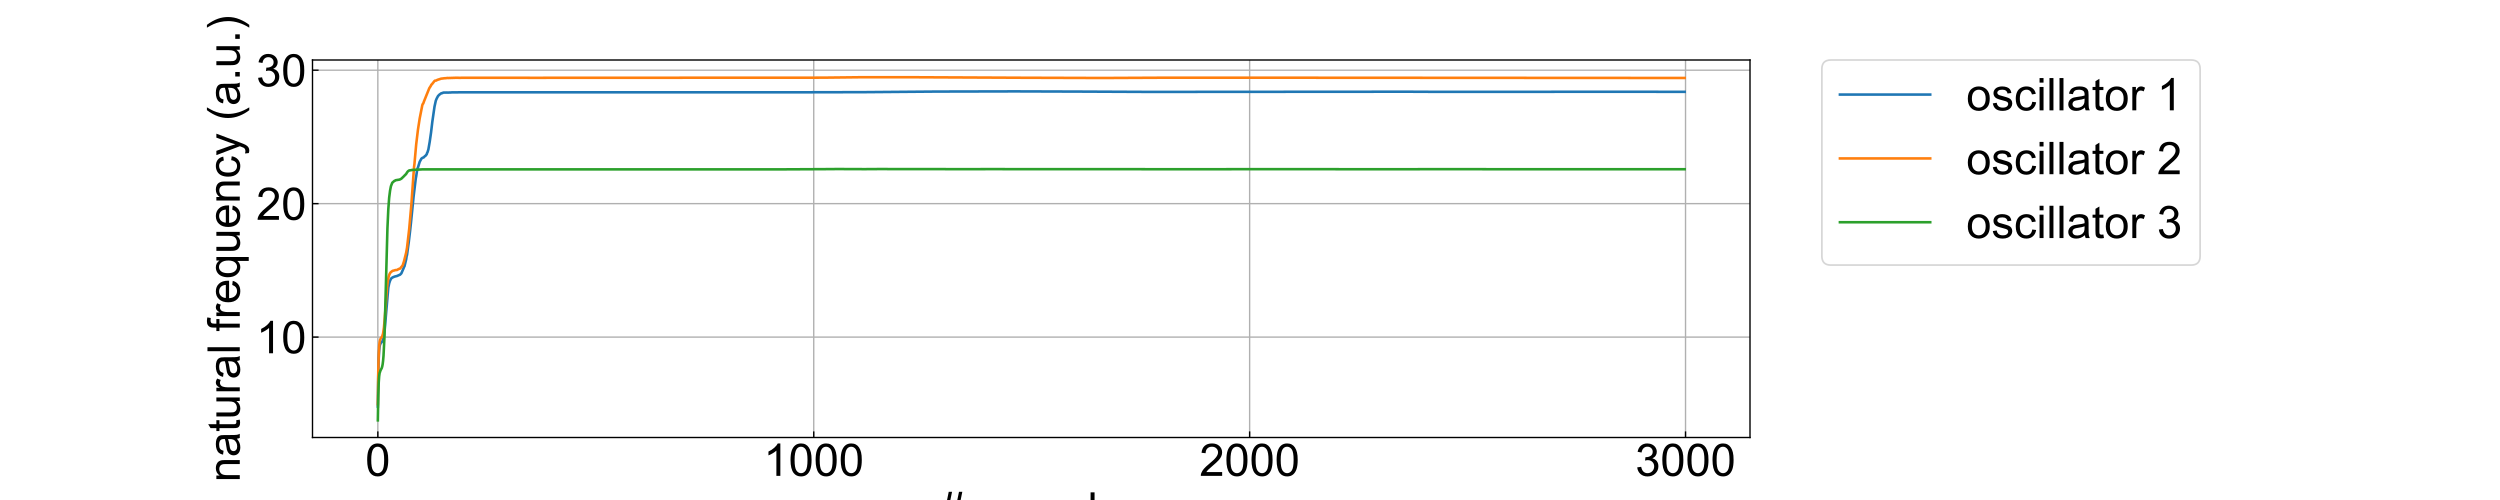
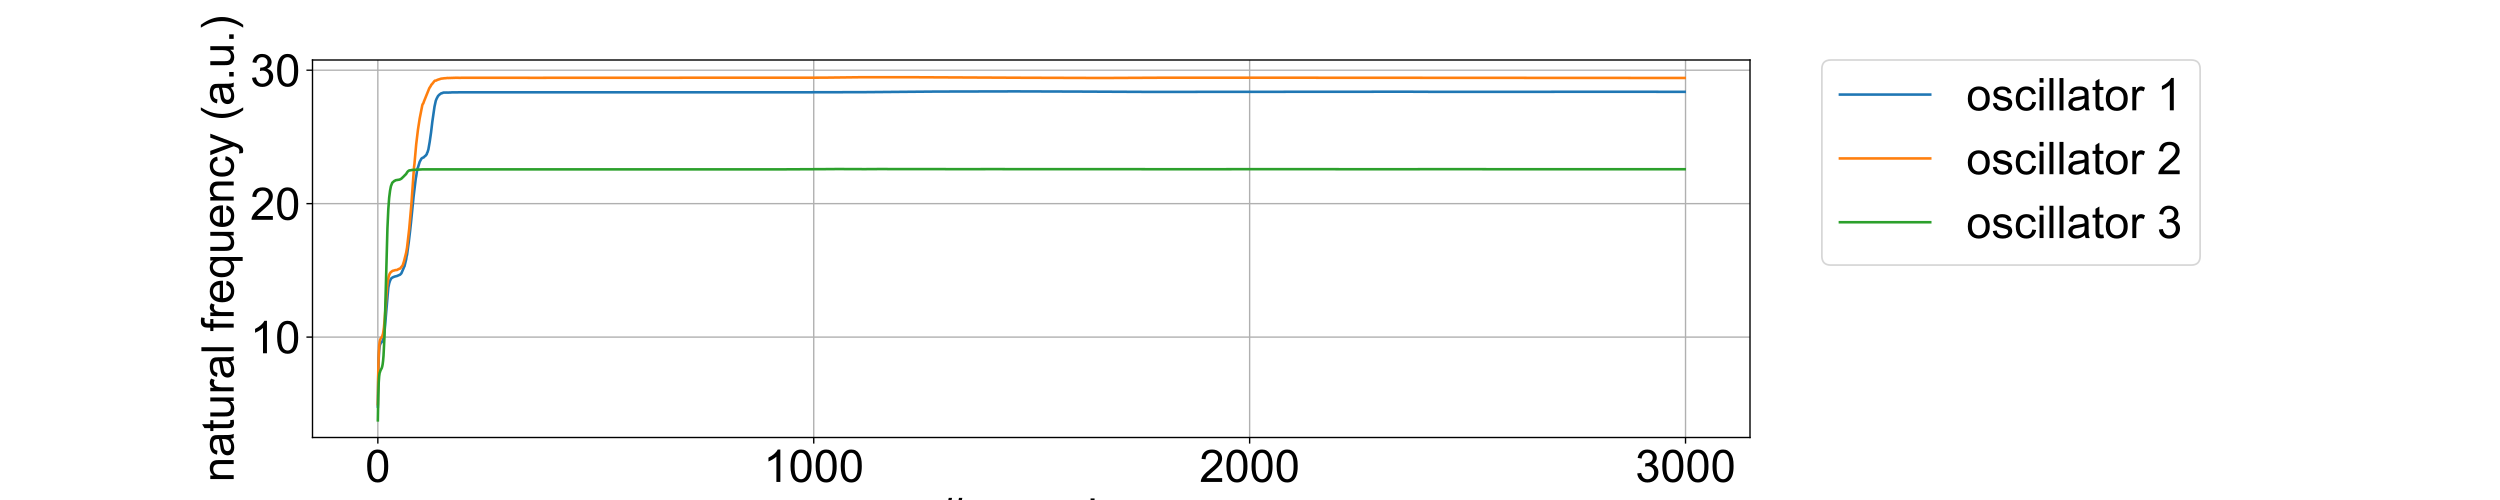
<svg xmlns="http://www.w3.org/2000/svg" xmlns:xlink="http://www.w3.org/1999/xlink" height="288pt" version="1.1" viewBox="0 0 1440 288" width="1440pt">
  <defs>
    <style type="text/css">
*{stroke-linecap:butt;stroke-linejoin:round;}
  </style>
  </defs>
  <g id="figure_1">
    <g id="patch_1">
      <path d="M 0 288  L 1440 288  L 1440 0  L 0 0  z " style="fill:#ffffff;" />
    </g>
    <g id="axes_1">
      <g id="patch_2">
        <path d="M 180 252  L 1008 252  L 1008 34.56  L 180 34.56  z " style="fill:#ffffff;" />
      </g>
      <g id="matplotlib.axis_1">
        <g id="xtick_1">
          <g id="line2d_1">
-             <path clip-path="url(#p6633129849)" d="M 217.636 252  L 217.636 34.56  " style="fill:none;stroke:#b0b0b0;stroke-linecap:square;stroke-width:0.8;" />
+             <path clip-path="url(#p2da0d8bddd)" d="M 217.636 252  L 217.636 34.56  " style="fill:none;stroke:#b0b0b0;stroke-linecap:square;stroke-width:0.8;" />
          </g>
          <g id="line2d_2">
            <defs>
-               <path d="M 0 0  L 0 -3.5  " id="mddd0a415f1" style="stroke:#000000;stroke-width:0.8;" />
-             </defs>
-             <g>
-               <use style="stroke:#000000;stroke-width:0.8;" x="217.636" xlink:href="#mddd0a415f1" y="252" />
+               <path d="M 0 0  L 0 3.5  " id="m3806f92fd0" style="stroke:#000000;stroke-width:0.8;" />
+             </defs>
+             <g>
+               <use style="stroke:#000000;stroke-width:0.8;" x="217.636" xlink:href="#m3806f92fd0" y="252" />
            </g>
          </g>
          <g id="text_1">
            <defs>
              <path d="M 4.156 35.297  Q 4.156 48 6.766 55.734  Q 9.375 63.484 14.516 67.672  Q 19.672 71.875 27.484 71.875  Q 33.25 71.875 37.594 69.547  Q 41.938 67.234 44.766 62.859  Q 47.609 58.5 49.219 52.219  Q 50.828 45.953 50.828 35.297  Q 50.828 22.703 48.234 14.969  Q 45.656 7.234 40.5 3  Q 35.359 -1.219 27.484 -1.219  Q 17.141 -1.219 11.234 6.203  Q 4.156 15.141 4.156 35.297  z M 13.188 35.297  Q 13.188 17.672 17.312 11.828  Q 21.438 6 27.484 6  Q 33.547 6 37.672 11.859  Q 41.797 17.719 41.797 35.297  Q 41.797 52.984 37.672 58.781  Q 33.547 64.594 27.391 64.594  Q 21.344 64.594 17.719 59.469  Q 13.188 52.938 13.188 35.297  z " id="ArialMT-48" />
            </defs>
-             <g transform="translate(210.4071 274.1103)scale(0.26 -0.26)">
+             <g transform="translate(210.4071 277.6103)scale(0.26 -0.26)">
              <use xlink:href="#ArialMT-48" />
            </g>
          </g>
        </g>
        <g id="xtick_2">
          <g id="line2d_3">
-             <path clip-path="url(#p6633129849)" d="M 468.713 252  L 468.713 34.56  " style="fill:none;stroke:#b0b0b0;stroke-linecap:square;stroke-width:0.8;" />
+             <path clip-path="url(#p2da0d8bddd)" d="M 468.713 252  L 468.713 34.56  " style="fill:none;stroke:#b0b0b0;stroke-linecap:square;stroke-width:0.8;" />
          </g>
          <g id="line2d_4">
            <g>
-               <use style="stroke:#000000;stroke-width:0.8;" x="468.713" xlink:href="#mddd0a415f1" y="252" />
+               <use style="stroke:#000000;stroke-width:0.8;" x="468.713" xlink:href="#m3806f92fd0" y="252" />
            </g>
          </g>
          <g id="text_2">
            <defs>
              <path d="M 37.25 0  L 28.469 0  L 28.469 56  Q 25.297 52.984 20.141 49.953  Q 14.984 46.922 10.891 45.406  L 10.891 53.906  Q 18.266 57.375 23.781 62.297  Q 29.297 67.234 31.594 71.875  L 37.25 71.875  z " id="ArialMT-49" />
            </defs>
-             <g transform="translate(439.796 274.1103)scale(0.26 -0.26)">
+             <g transform="translate(439.796 277.6103)scale(0.26 -0.26)">
              <use xlink:href="#ArialMT-49" />
              <use x="55.615" xlink:href="#ArialMT-48" />
              <use x="111.23" xlink:href="#ArialMT-48" />
              <use x="166.846" xlink:href="#ArialMT-48" />
            </g>
          </g>
        </g>
        <g id="xtick_3">
          <g id="line2d_5">
-             <path clip-path="url(#p6633129849)" d="M 719.789 252  L 719.789 34.56  " style="fill:none;stroke:#b0b0b0;stroke-linecap:square;stroke-width:0.8;" />
+             <path clip-path="url(#p2da0d8bddd)" d="M 719.789 252  L 719.789 34.56  " style="fill:none;stroke:#b0b0b0;stroke-linecap:square;stroke-width:0.8;" />
          </g>
          <g id="line2d_6">
            <g>
-               <use style="stroke:#000000;stroke-width:0.8;" x="719.789" xlink:href="#mddd0a415f1" y="252" />
+               <use style="stroke:#000000;stroke-width:0.8;" x="719.789" xlink:href="#m3806f92fd0" y="252" />
            </g>
          </g>
          <g id="text_3">
            <defs>
              <path d="M 50.344 8.453  L 50.344 0  L 3.031 0  Q 2.938 3.172 4.047 6.109  Q 5.859 10.938 9.828 15.625  Q 13.812 20.312 21.344 26.469  Q 33.016 36.031 37.109 41.625  Q 41.219 47.219 41.219 52.203  Q 41.219 57.422 37.469 61  Q 33.734 64.594 27.734 64.594  Q 21.391 64.594 17.578 60.781  Q 13.766 56.984 13.719 50.25  L 4.688 51.172  Q 5.609 61.281 11.656 66.578  Q 17.719 71.875 27.938 71.875  Q 38.234 71.875 44.234 66.156  Q 50.25 60.453 50.25 52  Q 50.25 47.703 48.484 43.547  Q 46.734 39.406 42.656 34.812  Q 38.578 30.219 29.109 22.219  Q 21.188 15.578 18.938 13.203  Q 16.703 10.844 15.234 8.453  z " id="ArialMT-50" />
            </defs>
-             <g transform="translate(690.8724 274.1103)scale(0.26 -0.26)">
+             <g transform="translate(690.8724 277.6103)scale(0.26 -0.26)">
              <use xlink:href="#ArialMT-50" />
              <use x="55.615" xlink:href="#ArialMT-48" />
              <use x="111.23" xlink:href="#ArialMT-48" />
              <use x="166.846" xlink:href="#ArialMT-48" />
            </g>
          </g>
        </g>
        <g id="xtick_4">
          <g id="line2d_7">
-             <path clip-path="url(#p6633129849)" d="M 970.866 252  L 970.866 34.56  " style="fill:none;stroke:#b0b0b0;stroke-linecap:square;stroke-width:0.8;" />
+             <path clip-path="url(#p2da0d8bddd)" d="M 970.866 252  L 970.866 34.56  " style="fill:none;stroke:#b0b0b0;stroke-linecap:square;stroke-width:0.8;" />
          </g>
          <g id="line2d_8">
            <g>
-               <use style="stroke:#000000;stroke-width:0.8;" x="970.866" xlink:href="#mddd0a415f1" y="252" />
+               <use style="stroke:#000000;stroke-width:0.8;" x="970.866" xlink:href="#m3806f92fd0" y="252" />
            </g>
          </g>
          <g id="text_4">
            <defs>
              <path d="M 4.203 18.891  L 12.984 20.062  Q 14.5 12.594 18.141 9.297  Q 21.781 6 27 6  Q 33.203 6 37.469 10.297  Q 41.75 14.594 41.75 20.953  Q 41.75 27 37.797 30.922  Q 33.844 34.859 27.734 34.859  Q 25.25 34.859 21.531 33.891  L 22.516 41.609  Q 23.391 41.5 23.922 41.5  Q 29.547 41.5 34.031 44.422  Q 38.531 47.359 38.531 53.469  Q 38.531 58.297 35.25 61.469  Q 31.984 64.656 26.812 64.656  Q 21.688 64.656 18.266 61.422  Q 14.844 58.203 13.875 51.766  L 5.078 53.328  Q 6.688 62.156 12.391 67.016  Q 18.109 71.875 26.609 71.875  Q 32.469 71.875 37.391 69.359  Q 42.328 66.844 44.938 62.5  Q 47.562 58.156 47.562 53.266  Q 47.562 48.641 45.062 44.828  Q 42.578 41.016 37.703 38.766  Q 44.047 37.312 47.562 32.688  Q 51.078 28.078 51.078 21.141  Q 51.078 11.766 44.234 5.25  Q 37.406 -1.266 26.953 -1.266  Q 17.531 -1.266 11.297 4.344  Q 5.078 9.969 4.203 18.891  z " id="ArialMT-51" />
            </defs>
-             <g transform="translate(941.9489 274.1103)scale(0.26 -0.26)">
+             <g transform="translate(941.9489 277.6103)scale(0.26 -0.26)">
              <use xlink:href="#ArialMT-51" />
              <use x="55.615" xlink:href="#ArialMT-48" />
              <use x="111.23" xlink:href="#ArialMT-48" />
              <use x="166.846" xlink:href="#ArialMT-48" />
            </g>
          </g>
        </g>
        <g id="text_5">
          <defs>
            <path d="M 5.031 -1.219  L 9.281 19.578  L 1.031 19.578  L 1.031 26.859  L 10.75 26.859  L 14.359 44.578  L 1.031 44.578  L 1.031 51.859  L 15.828 51.859  L 20.062 72.797  L 27.391 72.797  L 23.141 51.859  L 38.531 51.859  L 42.781 72.797  L 50.141 72.797  L 45.906 51.859  L 54.344 51.859  L 54.344 44.578  L 44.438 44.578  L 40.766 26.859  L 54.344 26.859  L 54.344 19.578  L 39.312 19.578  L 35.062 -1.219  L 27.734 -1.219  L 31.938 19.578  L 16.609 19.578  L 12.359 -1.219  z M 18.062 26.859  L 33.406 26.859  L 37.062 44.578  L 21.688 44.578  z " id="ArialMT-35" />
            <path id="ArialMT-32" />
            <path d="M 3.078 15.484  L 11.766 16.844  Q 12.5 11.625 15.844 8.844  Q 19.188 6.062 25.203 6.062  Q 31.25 6.062 34.172 8.516  Q 37.109 10.984 37.109 14.312  Q 37.109 17.281 34.516 19  Q 32.719 20.172 25.531 21.969  Q 15.875 24.422 12.141 26.203  Q 8.406 27.984 6.469 31.125  Q 4.547 34.281 4.547 38.094  Q 4.547 41.547 6.125 44.5  Q 7.719 47.469 10.453 49.422  Q 12.5 50.922 16.031 51.969  Q 19.578 53.031 23.641 53.031  Q 29.734 53.031 34.344 51.266  Q 38.969 49.516 41.156 46.5  Q 43.359 43.5 44.188 38.484  L 35.594 37.312  Q 35.016 41.312 32.203 43.547  Q 29.391 45.797 24.266 45.797  Q 18.219 45.797 15.625 43.797  Q 13.031 41.797 13.031 39.109  Q 13.031 37.406 14.109 36.031  Q 15.188 34.625 17.484 33.688  Q 18.797 33.203 25.25 31.453  Q 34.578 28.953 38.25 27.359  Q 41.938 25.781 44.031 22.75  Q 46.141 19.734 46.141 15.234  Q 46.141 10.844 43.578 6.953  Q 41.016 3.078 36.172 0.953  Q 31.344 -1.172 25.25 -1.172  Q 15.141 -1.172 9.844 3.031  Q 4.547 7.234 3.078 15.484  z " id="ArialMT-115" />
            <path d="M 40.438 6.391  Q 35.547 2.25 31.031 0.531  Q 26.516 -1.172 21.344 -1.172  Q 12.797 -1.172 8.203 3  Q 3.609 7.172 3.609 13.672  Q 3.609 17.484 5.344 20.625  Q 7.078 23.781 9.891 25.688  Q 12.703 27.594 16.219 28.562  Q 18.797 29.25 24.031 29.891  Q 34.672 31.156 39.703 32.906  Q 39.75 34.719 39.75 35.203  Q 39.75 40.578 37.25 42.781  Q 33.891 45.75 27.25 45.75  Q 21.047 45.75 18.094 43.578  Q 15.141 41.406 13.719 35.891  L 5.125 37.062  Q 6.297 42.578 8.984 45.969  Q 11.672 49.359 16.75 51.188  Q 21.828 53.031 28.516 53.031  Q 35.156 53.031 39.297 51.469  Q 43.453 49.906 45.406 47.531  Q 47.359 45.172 48.141 41.547  Q 48.578 39.312 48.578 33.453  L 48.578 21.734  Q 48.578 9.469 49.141 6.219  Q 49.703 2.984 51.375 0  L 42.188 0  Q 40.828 2.734 40.438 6.391  z M 39.703 26.031  Q 34.906 24.078 25.344 22.703  Q 19.922 21.922 17.672 20.938  Q 15.438 19.969 14.203 18.094  Q 12.984 16.219 12.984 13.922  Q 12.984 10.406 15.641 8.062  Q 18.312 5.719 23.438 5.719  Q 28.516 5.719 32.469 7.938  Q 36.422 10.156 38.281 14.016  Q 39.703 17 39.703 22.797  z " id="ArialMT-97" />
            <path d="M 6.594 0  L 6.594 51.859  L 14.453 51.859  L 14.453 44.578  Q 16.891 48.391 20.938 50.703  Q 25 53.031 30.172 53.031  Q 35.938 53.031 39.625 50.641  Q 43.312 48.25 44.828 43.953  Q 50.984 53.031 60.844 53.031  Q 68.562 53.031 72.703 48.75  Q 76.859 44.484 76.859 35.594  L 76.859 0  L 68.109 0  L 68.109 32.672  Q 68.109 37.938 67.25 40.25  Q 66.406 42.578 64.156 43.984  Q 61.922 45.406 58.891 45.406  Q 53.422 45.406 49.797 41.766  Q 46.188 38.141 46.188 30.125  L 46.188 0  L 37.406 0  L 37.406 33.688  Q 37.406 39.547 35.25 42.469  Q 33.109 45.406 28.219 45.406  Q 24.516 45.406 21.359 43.453  Q 18.219 41.5 16.797 37.734  Q 15.375 33.984 15.375 26.906  L 15.375 0  z " id="ArialMT-109" />
            <path d="M 6.594 -19.875  L 6.594 51.859  L 14.594 51.859  L 14.594 45.125  Q 17.438 49.078 21 51.047  Q 24.562 53.031 29.641 53.031  Q 36.281 53.031 41.359 49.609  Q 46.438 46.188 49.016 39.953  Q 51.609 33.734 51.609 26.312  Q 51.609 18.359 48.75 11.984  Q 45.906 5.609 40.453 2.219  Q 35.016 -1.172 29 -1.172  Q 24.609 -1.172 21.109 0.688  Q 17.625 2.547 15.375 5.375  L 15.375 -19.875  z M 14.547 25.641  Q 14.547 15.625 18.594 10.844  Q 22.656 6.062 28.422 6.062  Q 34.281 6.062 38.453 11.016  Q 42.625 15.969 42.625 26.375  Q 42.625 36.281 38.547 41.203  Q 34.469 46.141 28.812 46.141  Q 23.188 46.141 18.859 40.891  Q 14.547 35.641 14.547 25.641  z " id="ArialMT-112" />
            <path d="M 6.391 0  L 6.391 71.578  L 15.188 71.578  L 15.188 0  z " id="ArialMT-108" />
            <path d="M 42.094 16.703  L 51.172 15.578  Q 49.031 7.625 43.219 3.219  Q 37.406 -1.172 28.375 -1.172  Q 17 -1.172 10.328 5.828  Q 3.656 12.844 3.656 25.484  Q 3.656 38.578 10.391 45.797  Q 17.141 53.031 27.875 53.031  Q 38.281 53.031 44.875 45.953  Q 51.469 38.875 51.469 26.031  Q 51.469 25.25 51.422 23.688  L 12.75 23.688  Q 13.234 15.141 17.578 10.594  Q 21.922 6.062 28.422 6.062  Q 33.25 6.062 36.672 8.594  Q 40.094 11.141 42.094 16.703  z M 13.234 30.906  L 42.188 30.906  Q 41.609 37.453 38.875 40.719  Q 34.672 45.797 27.984 45.797  Q 21.922 45.797 17.797 41.75  Q 13.672 37.703 13.234 30.906  z " id="ArialMT-101" />
          </defs>
-           <g transform="translate(541.2545 302.205)scale(0.26 -0.26)">
+           <g transform="translate(541.2545 305.705)scale(0.26 -0.26)">
            <use xlink:href="#ArialMT-35" />
            <use x="55.615" xlink:href="#ArialMT-32" />
            <use x="83.398" xlink:href="#ArialMT-115" />
            <use x="133.398" xlink:href="#ArialMT-97" />
            <use x="189.014" xlink:href="#ArialMT-109" />
            <use x="272.314" xlink:href="#ArialMT-112" />
            <use x="327.93" xlink:href="#ArialMT-108" />
            <use x="350.146" xlink:href="#ArialMT-101" />
          </g>
        </g>
      </g>
      <g id="matplotlib.axis_2">
        <g id="ytick_1">
          <g id="line2d_9">
-             <path clip-path="url(#p6633129849)" d="M 180 194.161  L 1008 194.161  " style="fill:none;stroke:#b0b0b0;stroke-linecap:square;stroke-width:0.8;" />
+             <path clip-path="url(#p2da0d8bddd)" d="M 180 194.161  L 1008 194.161  " style="fill:none;stroke:#b0b0b0;stroke-linecap:square;stroke-width:0.8;" />
          </g>
          <g id="line2d_10">
            <defs>
-               <path d="M 0 0  L 3.5 0  " id="mfadb429ddb" style="stroke:#000000;stroke-width:0.8;" />
-             </defs>
-             <g>
-               <use style="stroke:#000000;stroke-width:0.8;" x="180" xlink:href="#mfadb429ddb" y="194.161" />
+               <path d="M 0 0  L -3.5 0  " id="mf15d8028a8" style="stroke:#000000;stroke-width:0.8;" />
+             </defs>
+             <g>
+               <use style="stroke:#000000;stroke-width:0.8;" x="180" xlink:href="#mf15d8028a8" y="194.161" />
            </g>
          </g>
          <g id="text_6">
-             <g transform="translate(147.5831 203.4657)scale(0.26 -0.26)">
+             <g transform="translate(144.0831 203.4657)scale(0.26 -0.26)">
              <use xlink:href="#ArialMT-49" />
              <use x="55.615" xlink:href="#ArialMT-48" />
            </g>
          </g>
        </g>
        <g id="ytick_2">
          <g id="line2d_11">
-             <path clip-path="url(#p6633129849)" d="M 180 117.297  L 1008 117.297  " style="fill:none;stroke:#b0b0b0;stroke-linecap:square;stroke-width:0.8;" />
+             <path clip-path="url(#p2da0d8bddd)" d="M 180 117.297  L 1008 117.297  " style="fill:none;stroke:#b0b0b0;stroke-linecap:square;stroke-width:0.8;" />
          </g>
          <g id="line2d_12">
            <g>
-               <use style="stroke:#000000;stroke-width:0.8;" x="180" xlink:href="#mfadb429ddb" y="117.297" />
+               <use style="stroke:#000000;stroke-width:0.8;" x="180" xlink:href="#mf15d8028a8" y="117.297" />
            </g>
          </g>
          <g id="text_7">
-             <g transform="translate(147.5831 126.6023)scale(0.26 -0.26)">
+             <g transform="translate(144.0831 126.6023)scale(0.26 -0.26)">
              <use xlink:href="#ArialMT-50" />
              <use x="55.615" xlink:href="#ArialMT-48" />
            </g>
          </g>
        </g>
        <g id="ytick_3">
          <g id="line2d_13">
-             <path clip-path="url(#p6633129849)" d="M 180 40.434  L 1008 40.434  " style="fill:none;stroke:#b0b0b0;stroke-linecap:square;stroke-width:0.8;" />
+             <path clip-path="url(#p2da0d8bddd)" d="M 180 40.434  L 1008 40.434  " style="fill:none;stroke:#b0b0b0;stroke-linecap:square;stroke-width:0.8;" />
          </g>
          <g id="line2d_14">
            <g>
-               <use style="stroke:#000000;stroke-width:0.8;" x="180" xlink:href="#mfadb429ddb" y="40.434" />
+               <use style="stroke:#000000;stroke-width:0.8;" x="180" xlink:href="#mf15d8028a8" y="40.434" />
            </g>
          </g>
          <g id="text_8">
-             <g transform="translate(147.5831 49.739)scale(0.26 -0.26)">
+             <g transform="translate(144.0831 49.739)scale(0.26 -0.26)">
              <use xlink:href="#ArialMT-51" />
              <use x="55.615" xlink:href="#ArialMT-48" />
            </g>
          </g>
        </g>
        <g id="text_9">
          <defs>
            <path d="M 6.594 0  L 6.594 51.859  L 14.5 51.859  L 14.5 44.484  Q 20.219 53.031 31 53.031  Q 35.688 53.031 39.625 51.344  Q 43.562 49.656 45.516 46.922  Q 47.469 44.188 48.25 40.438  Q 48.734 37.984 48.734 31.891  L 48.734 0  L 39.938 0  L 39.938 31.547  Q 39.938 36.922 38.906 39.578  Q 37.891 42.234 35.281 43.812  Q 32.672 45.406 29.156 45.406  Q 23.531 45.406 19.453 41.844  Q 15.375 38.281 15.375 28.328  L 15.375 0  z " id="ArialMT-110" />
            <path d="M 25.781 7.859  L 27.047 0.094  Q 23.344 -0.688 20.406 -0.688  Q 15.625 -0.688 12.984 0.828  Q 10.359 2.344 9.281 4.812  Q 8.203 7.281 8.203 15.188  L 8.203 45.016  L 1.766 45.016  L 1.766 51.859  L 8.203 51.859  L 8.203 64.703  L 16.938 69.969  L 16.938 51.859  L 25.781 51.859  L 25.781 45.016  L 16.938 45.016  L 16.938 14.703  Q 16.938 10.938 17.406 9.859  Q 17.875 8.797 18.922 8.156  Q 19.969 7.516 21.922 7.516  Q 23.391 7.516 25.781 7.859  z " id="ArialMT-116" />
            <path d="M 40.578 0  L 40.578 7.625  Q 34.516 -1.172 24.125 -1.172  Q 19.531 -1.172 15.547 0.578  Q 11.578 2.344 9.641 5  Q 7.719 7.672 6.938 11.531  Q 6.391 14.109 6.391 19.734  L 6.391 51.859  L 15.188 51.859  L 15.188 23.094  Q 15.188 16.219 15.719 13.812  Q 16.547 10.359 19.234 8.375  Q 21.922 6.391 25.875 6.391  Q 29.828 6.391 33.297 8.422  Q 36.766 10.453 38.203 13.938  Q 39.656 17.438 39.656 24.078  L 39.656 51.859  L 48.438 51.859  L 48.438 0  z " id="ArialMT-117" />
            <path d="M 6.5 0  L 6.5 51.859  L 14.406 51.859  L 14.406 44  Q 17.438 49.516 20 51.266  Q 22.562 53.031 25.641 53.031  Q 30.078 53.031 34.672 50.203  L 31.641 42.047  Q 28.422 43.953 25.203 43.953  Q 22.312 43.953 20.016 42.219  Q 17.719 40.484 16.75 37.406  Q 15.281 32.719 15.281 27.156  L 15.281 0  z " id="ArialMT-114" />
            <path d="M 8.688 0  L 8.688 45.016  L 0.922 45.016  L 0.922 51.859  L 8.688 51.859  L 8.688 57.375  Q 8.688 62.594 9.625 65.141  Q 10.891 68.562 14.078 70.672  Q 17.281 72.797 23.047 72.797  Q 26.766 72.797 31.25 71.922  L 29.938 64.266  Q 27.203 64.75 24.75 64.75  Q 20.75 64.75 19.094 63.031  Q 17.438 61.328 17.438 56.641  L 17.438 51.859  L 27.547 51.859  L 27.547 45.016  L 17.438 45.016  L 17.438 0  z " id="ArialMT-102" />
            <path d="M 39.656 -19.875  L 39.656 5.516  Q 37.594 2.641 33.906 0.734  Q 30.219 -1.172 26.078 -1.172  Q 16.844 -1.172 10.172 6.203  Q 3.516 13.578 3.516 26.422  Q 3.516 34.234 6.219 40.422  Q 8.938 46.625 14.078 49.828  Q 19.234 53.031 25.391 53.031  Q 35.016 53.031 40.531 44.922  L 40.531 51.859  L 48.438 51.859  L 48.438 -19.875  z M 12.547 26.078  Q 12.547 16.062 16.75 11.062  Q 20.953 6.062 26.812 6.062  Q 32.422 6.062 36.469 10.812  Q 40.531 15.578 40.531 25.297  Q 40.531 35.641 36.25 40.859  Q 31.984 46.094 26.219 46.094  Q 20.516 46.094 16.531 41.234  Q 12.547 36.375 12.547 26.078  z " id="ArialMT-113" />
            <path d="M 40.438 19  L 49.078 17.875  Q 47.656 8.938 41.812 3.875  Q 35.984 -1.172 27.484 -1.172  Q 16.844 -1.172 10.375 5.781  Q 3.906 12.75 3.906 25.734  Q 3.906 34.125 6.688 40.422  Q 9.469 46.734 15.156 49.875  Q 20.844 53.031 27.547 53.031  Q 35.984 53.031 41.359 48.75  Q 46.734 44.484 48.25 36.625  L 39.703 35.297  Q 38.484 40.531 35.375 43.156  Q 32.281 45.797 27.875 45.797  Q 21.234 45.797 17.078 41.031  Q 12.938 36.281 12.938 25.984  Q 12.938 15.531 16.938 10.797  Q 20.953 6.062 27.391 6.062  Q 32.562 6.062 36.031 9.234  Q 39.5 12.406 40.438 19  z " id="ArialMT-99" />
            <path d="M 6.203 -19.969  L 5.219 -11.719  Q 8.109 -12.5 10.25 -12.5  Q 13.188 -12.5 14.938 -11.516  Q 16.703 -10.547 17.828 -8.797  Q 18.656 -7.469 20.516 -2.25  Q 20.75 -1.516 21.297 -0.094  L 1.609 51.859  L 11.078 51.859  L 21.875 21.828  Q 23.969 16.109 25.641 9.812  Q 27.156 15.875 29.25 21.625  L 40.328 51.859  L 49.125 51.859  L 29.391 -0.875  Q 26.219 -9.422 24.469 -12.641  Q 22.125 -17 19.094 -19.016  Q 16.062 -21.047 11.859 -21.047  Q 9.328 -21.047 6.203 -19.969  z " id="ArialMT-121" />
            <path d="M 23.391 -21.047  Q 16.109 -11.859 11.078 0.438  Q 6.062 12.75 6.062 25.922  Q 6.062 37.547 9.812 48.188  Q 14.203 60.547 23.391 72.797  L 29.688 72.797  Q 23.781 62.641 21.875 58.297  Q 18.891 51.562 17.188 44.234  Q 15.094 35.109 15.094 25.875  Q 15.094 2.391 29.688 -21.047  z " id="ArialMT-40" />
            <path d="M 9.078 0  L 9.078 10.016  L 19.094 10.016  L 19.094 0  z " id="ArialMT-46" />
            <path d="M 12.359 -21.047  L 6.062 -21.047  Q 20.656 2.391 20.656 25.875  Q 20.656 35.062 18.562 44.094  Q 16.891 51.422 13.922 58.156  Q 12.016 62.547 6.062 72.797  L 12.359 72.797  Q 21.531 60.547 25.922 48.188  Q 29.688 37.547 29.688 25.922  Q 29.688 12.75 24.625 0.438  Q 19.578 -11.859 12.359 -21.047  z " id="ArialMT-41" />
          </defs>
-           <g transform="translate(138.1109 277.6736)rotate(-90)scale(0.26 -0.26)">
+           <g transform="translate(134.6109 277.6736)rotate(-90)scale(0.26 -0.26)">
            <use xlink:href="#ArialMT-110" />
            <use x="55.615" xlink:href="#ArialMT-97" />
            <use x="111.23" xlink:href="#ArialMT-116" />
            <use x="139.014" xlink:href="#ArialMT-117" />
            <use x="194.629" xlink:href="#ArialMT-114" />
            <use x="227.93" xlink:href="#ArialMT-97" />
            <use x="283.545" xlink:href="#ArialMT-108" />
            <use x="305.762" xlink:href="#ArialMT-32" />
            <use x="333.545" xlink:href="#ArialMT-102" />
            <use x="361.328" xlink:href="#ArialMT-114" />
            <use x="394.629" xlink:href="#ArialMT-101" />
            <use x="450.244" xlink:href="#ArialMT-113" />
            <use x="505.859" xlink:href="#ArialMT-117" />
            <use x="561.475" xlink:href="#ArialMT-101" />
            <use x="617.09" xlink:href="#ArialMT-110" />
            <use x="672.705" xlink:href="#ArialMT-99" />
            <use x="722.705" xlink:href="#ArialMT-121" />
            <use x="772.705" xlink:href="#ArialMT-32" />
            <use x="800.488" xlink:href="#ArialMT-40" />
            <use x="833.789" xlink:href="#ArialMT-97" />
            <use x="889.404" xlink:href="#ArialMT-46" />
            <use x="917.188" xlink:href="#ArialMT-117" />
            <use x="972.803" xlink:href="#ArialMT-46" />
            <use x="1000.586" xlink:href="#ArialMT-41" />
          </g>
        </g>
      </g>
      <g id="line2d_15">
-         <path clip-path="url(#p6633129849)" d="M 217.636 234.171  L 217.887 215.748  L 218.139 206.536  L 218.39 201.942  L 218.641 199.647  L 218.892 198.485  L 219.394 197.54  L 220.147 196.762  L 220.649 195.719  L 221.151 193.511  L 221.654 189.135  L 223.662 165.681  L 224.164 163.233  L 224.667 161.689  L 225.169 160.677  L 225.671 160.05  L 225.922 159.977  L 226.424 159.659  L 227.428 159.279  L 228.684 158.971  L 229.939 158.408  L 230.441 158.216  L 231.194 157.434  L 232.45 154.519  L 232.701 153.78  L 232.952 153.483  L 233.956 149.344  L 234.207 147.622  L 234.458 146.72  L 235.463 139.295  L 236.216 132.924  L 236.718 128.262  L 238.225 113.21  L 239.48 102.846  L 239.731 101.53  L 240.233 98.162  L 240.484 97.007  L 240.735 96.508  L 241.74 93.21  L 242.744 91.35  L 243.497 90.822  L 243.999 90.717  L 244.753 89.926  L 245.255 89.583  L 245.506 89.146  L 245.757 88.944  L 246.008 88.097  L 246.259 87.65  L 246.761 86.022  L 247.514 81.663  L 248.268 76.421  L 249.021 70.105  L 250.276 61.42  L 251.03 57.97  L 251.532 56.772  L 252.285 55.338  L 253.038 54.555  L 254.042 53.824  L 254.294 53.673  L 254.796 53.642  L 255.298 53.34  L 256.302 53.319  L 257.306 53.298  L 258.311 53.309  L 259.566 53.275  L 260.57 53.186  L 262.328 53.197  L 264.839 53.176  L 325.097 53.179  L 451.891 53.181  L 497.838 53.08  L 539.516 52.74  L 584.71 52.637  L 622.623 52.758  L 662.042 52.936  L 810.679 52.823  L 829.761 52.909  L 893.534 52.877  L 930.945 52.86  L 970.364 52.889  L 970.364 52.889  " style="fill:none;stroke:#1f77b4;stroke-linecap:square;stroke-width:1.5;" />
+         <path clip-path="url(#p2da0d8bddd)" d="M 217.636 234.171  L 217.887 215.748  L 218.139 206.536  L 218.39 201.942  L 218.641 199.647  L 218.892 198.485  L 219.394 197.54  L 220.147 196.762  L 220.649 195.719  L 221.151 193.511  L 221.654 189.135  L 223.662 165.681  L 224.164 163.233  L 224.667 161.689  L 225.169 160.677  L 225.671 160.05  L 225.922 159.977  L 226.424 159.659  L 227.428 159.279  L 228.684 158.971  L 229.939 158.408  L 230.441 158.216  L 231.194 157.434  L 232.45 154.519  L 232.701 153.78  L 232.952 153.483  L 233.956 149.344  L 234.207 147.622  L 234.458 146.72  L 235.463 139.295  L 236.216 132.924  L 236.718 128.262  L 238.225 113.21  L 239.48 102.846  L 239.731 101.53  L 240.233 98.162  L 240.484 97.007  L 240.735 96.508  L 241.74 93.21  L 242.744 91.35  L 243.497 90.822  L 243.999 90.717  L 244.753 89.926  L 245.255 89.583  L 245.506 89.146  L 245.757 88.944  L 246.008 88.097  L 246.259 87.65  L 246.761 86.022  L 247.514 81.663  L 248.268 76.421  L 249.021 70.105  L 250.276 61.42  L 251.03 57.97  L 251.532 56.772  L 252.285 55.338  L 253.038 54.555  L 254.042 53.824  L 254.294 53.673  L 254.796 53.642  L 255.298 53.34  L 256.302 53.319  L 257.306 53.298  L 258.311 53.309  L 259.566 53.275  L 260.57 53.186  L 262.328 53.197  L 264.839 53.176  L 325.097 53.179  L 451.891 53.181  L 497.838 53.08  L 539.516 52.74  L 584.71 52.637  L 622.623 52.758  L 662.042 52.936  L 810.679 52.823  L 829.761 52.909  L 893.534 52.877  L 930.945 52.86  L 970.364 52.889  L 970.364 52.889  " style="fill:none;stroke:#1f77b4;stroke-linecap:square;stroke-width:1.5;" />
      </g>
      <g id="line2d_16">
-         <path clip-path="url(#p6633129849)" d="M 217.636 232.794  L 217.887 213.701  L 218.139 204.155  L 218.39 199.411  L 218.641 197.037  L 218.892 195.852  L 219.394 194.818  L 220.147 193.749  L 220.649 192.117  L 221.151 188.7  L 221.654 182.905  L 222.909 165.742  L 223.411 161.659  L 223.913 159.134  L 224.415 157.794  L 224.918 156.97  L 225.671 156.343  L 226.173 155.998  L 227.177 155.759  L 227.679 155.576  L 228.684 155.502  L 229.688 154.916  L 230.19 154.808  L 230.441 154.704  L 231.948 152.848  L 232.701 150.52  L 233.956 145.508  L 234.458 142.598  L 235.714 131.727  L 236.969 117.438  L 238.476 96.34  L 238.727 94.356  L 239.731 83.109  L 240.735 74.757  L 241.74 68.228  L 243.246 60.585  L 243.497 59.903  L 243.748 59.725  L 244.25 58.313  L 247.263 50.824  L 248.017 49.675  L 248.519 48.718  L 248.77 48.553  L 250.276 46.654  L 250.527 46.468  L 251.281 46.385  L 251.783 46.07  L 252.536 45.788  L 252.787 45.788  L 253.038 45.608  L 253.289 45.59  L 254.042 45.309  L 255.298 45.17  L 255.8 45.088  L 256.553 45.052  L 257.809 44.91  L 258.311 44.939  L 262.579 44.796  L 264.588 44.818  L 267.601 44.803  L 284.172 44.782  L 289.444 44.802  L 308.275 44.816  L 473.734 44.735  L 497.084 44.473  L 521.439 44.469  L 589.481 44.781  L 635.177 44.918  L 671.08 44.753  L 714.015 44.746  L 970.364 44.911  L 970.364 44.911  " style="fill:none;stroke:#ff7f0e;stroke-linecap:square;stroke-width:1.5;" />
+         <path clip-path="url(#p2da0d8bddd)" d="M 217.636 232.794  L 217.887 213.701  L 218.139 204.155  L 218.39 199.411  L 218.641 197.037  L 218.892 195.852  L 219.394 194.818  L 220.147 193.749  L 220.649 192.117  L 221.151 188.7  L 221.654 182.905  L 222.909 165.742  L 223.411 161.659  L 223.913 159.134  L 224.415 157.794  L 224.918 156.97  L 225.671 156.343  L 226.173 155.998  L 227.177 155.759  L 227.679 155.576  L 228.684 155.502  L 229.688 154.916  L 230.19 154.808  L 230.441 154.704  L 231.948 152.848  L 232.701 150.52  L 233.956 145.508  L 234.458 142.598  L 235.714 131.727  L 236.969 117.438  L 238.476 96.34  L 238.727 94.356  L 239.731 83.109  L 240.735 74.757  L 241.74 68.228  L 243.246 60.585  L 243.497 59.903  L 243.748 59.725  L 244.25 58.313  L 247.263 50.824  L 248.017 49.675  L 248.519 48.718  L 248.77 48.553  L 250.276 46.654  L 250.527 46.468  L 251.281 46.385  L 251.783 46.07  L 252.536 45.788  L 252.787 45.788  L 253.038 45.608  L 253.289 45.59  L 254.042 45.309  L 255.298 45.17  L 255.8 45.088  L 256.553 45.052  L 257.809 44.91  L 258.311 44.939  L 262.579 44.796  L 264.588 44.818  L 267.601 44.803  L 284.172 44.782  L 289.444 44.802  L 308.275 44.816  L 473.734 44.735  L 497.084 44.473  L 521.439 44.469  L 589.481 44.781  L 635.177 44.918  L 671.08 44.753  L 714.015 44.746  L 970.364 44.911  L 970.364 44.911  " style="fill:none;stroke:#ff7f0e;stroke-linecap:square;stroke-width:1.5;" />
      </g>
      <g id="line2d_17">
-         <path clip-path="url(#p6633129849)" d="M 217.636 242.116  L 217.887 227.665  L 218.139 220.425  L 218.39 216.81  L 218.641 214.972  L 219.143 213.436  L 219.896 211.976  L 220.147 211.133  L 220.398 209.871  L 220.649 207.882  L 220.9 204.977  L 221.403 194.884  L 221.905 177.701  L 223.16 131.531  L 223.662 120.625  L 224.164 113.851  L 224.667 109.839  L 225.169 107.259  L 225.922 105.291  L 227.177 104.173  L 227.428 104.126  L 227.93 103.808  L 230.19 103.44  L 231.194 102.918  L 231.697 102.419  L 232.199 101.954  L 233.956 100.171  L 234.458 99.333  L 234.961 98.682  L 235.714 98.151  L 236.718 98.042  L 237.22 97.899  L 243.246 97.56  L 244.502 97.565  L 262.83 97.541  L 451.891 97.541  L 474.488 97.429  L 482.522 97.369  L 498.089 97.428  L 506.876 97.372  L 522.945 97.414  L 532.988 97.396  L 546.547 97.426  L 560.105 97.423  L 574.165 97.419  L 598.519 97.434  L 678.864 97.467  L 739.875 97.449  L 764.23 97.457  L 798.878 97.472  L 830.514 97.45  L 900.313 97.476  L 956.554 97.488  L 970.364 97.49  L 970.364 97.49  " style="fill:none;stroke:#2ca02c;stroke-linecap:square;stroke-width:1.5;" />
+         <path clip-path="url(#p2da0d8bddd)" d="M 217.636 242.116  L 217.887 227.665  L 218.139 220.425  L 218.39 216.81  L 218.641 214.972  L 219.143 213.436  L 219.896 211.976  L 220.147 211.133  L 220.398 209.871  L 220.649 207.882  L 220.9 204.977  L 221.403 194.884  L 221.905 177.701  L 223.16 131.531  L 223.662 120.625  L 224.164 113.851  L 224.667 109.839  L 225.169 107.259  L 225.922 105.291  L 227.177 104.173  L 227.428 104.126  L 227.93 103.808  L 230.19 103.44  L 231.194 102.918  L 231.697 102.419  L 232.199 101.954  L 233.956 100.171  L 234.458 99.333  L 234.961 98.682  L 235.714 98.151  L 236.718 98.042  L 237.22 97.899  L 243.246 97.56  L 244.502 97.565  L 262.83 97.541  L 451.891 97.541  L 474.488 97.429  L 482.522 97.369  L 498.089 97.428  L 506.876 97.372  L 522.945 97.414  L 532.988 97.396  L 546.547 97.426  L 560.105 97.423  L 574.165 97.419  L 598.519 97.434  L 678.864 97.467  L 739.875 97.449  L 764.23 97.457  L 798.878 97.472  L 830.514 97.45  L 900.313 97.476  L 956.554 97.488  L 970.364 97.49  L 970.364 97.49  " style="fill:none;stroke:#2ca02c;stroke-linecap:square;stroke-width:1.5;" />
      </g>
      <g id="patch_3">
        <path d="M 180 252  L 180 34.56  " style="fill:none;stroke:#000000;stroke-linecap:square;stroke-linejoin:miter;stroke-width:0.8;" />
      </g>
      <g id="patch_4">
        <path d="M 1008 252  L 1008 34.56  " style="fill:none;stroke:#000000;stroke-linecap:square;stroke-linejoin:miter;stroke-width:0.8;" />
      </g>
      <g id="patch_5">
        <path d="M 180 252  L 1008 252  " style="fill:none;stroke:#000000;stroke-linecap:square;stroke-linejoin:miter;stroke-width:0.8;" />
      </g>
      <g id="patch_6">
        <path d="M 180 34.56  L 1008 34.56  " style="fill:none;stroke:#000000;stroke-linecap:square;stroke-linejoin:miter;stroke-width:0.8;" />
      </g>
      <g id="legend_1">
        <g id="patch_7">
          <path d="M 1054.6 152.693  L 1262.068 152.693  Q 1267.268 152.693 1267.268 147.493  L 1267.268 39.76  Q 1267.268 34.56 1262.068 34.56  L 1054.6 34.56  Q 1049.4 34.56 1049.4 39.76  L 1049.4 147.493  Q 1049.4 152.693 1054.6 152.693  z " style="fill:#ffffff;opacity:0.8;stroke:#cccccc;stroke-linejoin:miter;" />
        </g>
        <g id="line2d_18">
          <path d="M 1059.8 54.47  L 1111.8 54.47  " style="fill:none;stroke:#1f77b4;stroke-linecap:square;stroke-width:1.5;" />
        </g>
        <g id="line2d_19" />
        <g id="text_10">
          <defs>
            <path d="M 3.328 25.922  Q 3.328 40.328 11.328 47.266  Q 18.016 53.031 27.641 53.031  Q 38.328 53.031 45.109 46.016  Q 51.906 39.016 51.906 26.656  Q 51.906 16.656 48.906 10.906  Q 45.906 5.172 40.156 2  Q 34.422 -1.172 27.641 -1.172  Q 16.75 -1.172 10.031 5.812  Q 3.328 12.797 3.328 25.922  z M 12.359 25.922  Q 12.359 15.969 16.703 11.016  Q 21.047 6.062 27.641 6.062  Q 34.188 6.062 38.531 11.031  Q 42.875 16.016 42.875 26.219  Q 42.875 35.844 38.5 40.797  Q 34.125 45.75 27.641 45.75  Q 21.047 45.75 16.703 40.812  Q 12.359 35.891 12.359 25.922  z " id="ArialMT-111" />
            <path d="M 6.641 61.469  L 6.641 71.578  L 15.438 71.578  L 15.438 61.469  z M 6.641 0  L 6.641 51.859  L 15.438 51.859  L 15.438 0  z " id="ArialMT-105" />
          </defs>
          <g transform="translate(1132.6 63.57031)scale(0.26 -0.26)">
            <use xlink:href="#ArialMT-111" />
            <use x="55.615" xlink:href="#ArialMT-115" />
            <use x="105.615" xlink:href="#ArialMT-99" />
            <use x="155.615" xlink:href="#ArialMT-105" />
            <use x="177.832" xlink:href="#ArialMT-108" />
            <use x="200.049" xlink:href="#ArialMT-108" />
            <use x="222.266" xlink:href="#ArialMT-97" />
            <use x="277.881" xlink:href="#ArialMT-116" />
            <use x="305.664" xlink:href="#ArialMT-111" />
            <use x="361.279" xlink:href="#ArialMT-114" />
            <use x="394.58" xlink:href="#ArialMT-32" />
            <use x="422.363" xlink:href="#ArialMT-49" />
          </g>
        </g>
        <g id="line2d_20">
          <path d="M 1059.8 91.248  L 1111.8 91.248  " style="fill:none;stroke:#ff7f0e;stroke-linecap:square;stroke-width:1.5;" />
        </g>
        <g id="line2d_21" />
        <g id="text_11">
          <g transform="translate(1132.6 100.3481)scale(0.26 -0.26)">
            <use xlink:href="#ArialMT-111" />
            <use x="55.615" xlink:href="#ArialMT-115" />
            <use x="105.615" xlink:href="#ArialMT-99" />
            <use x="155.615" xlink:href="#ArialMT-105" />
            <use x="177.832" xlink:href="#ArialMT-108" />
            <use x="200.049" xlink:href="#ArialMT-108" />
            <use x="222.266" xlink:href="#ArialMT-97" />
            <use x="277.881" xlink:href="#ArialMT-116" />
            <use x="305.664" xlink:href="#ArialMT-111" />
            <use x="361.279" xlink:href="#ArialMT-114" />
            <use x="394.58" xlink:href="#ArialMT-32" />
            <use x="422.363" xlink:href="#ArialMT-50" />
          </g>
        </g>
        <g id="line2d_22">
          <path d="M 1059.8 128.026  L 1111.8 128.026  " style="fill:none;stroke:#2ca02c;stroke-linecap:square;stroke-width:1.5;" />
        </g>
        <g id="line2d_23" />
        <g id="text_12">
          <g transform="translate(1132.6 137.1259)scale(0.26 -0.26)">
            <use xlink:href="#ArialMT-111" />
            <use x="55.615" xlink:href="#ArialMT-115" />
            <use x="105.615" xlink:href="#ArialMT-99" />
            <use x="155.615" xlink:href="#ArialMT-105" />
            <use x="177.832" xlink:href="#ArialMT-108" />
            <use x="200.049" xlink:href="#ArialMT-108" />
            <use x="222.266" xlink:href="#ArialMT-97" />
            <use x="277.881" xlink:href="#ArialMT-116" />
            <use x="305.664" xlink:href="#ArialMT-111" />
            <use x="361.279" xlink:href="#ArialMT-114" />
            <use x="394.58" xlink:href="#ArialMT-32" />
            <use x="422.363" xlink:href="#ArialMT-51" />
          </g>
        </g>
      </g>
    </g>
  </g>
  <defs>
-     <clipPath id="p6633129849">
+     <clipPath id="p2da0d8bddd">
      <rect height="217.44" width="828" x="180" y="34.56" />
    </clipPath>
  </defs>
</svg>
